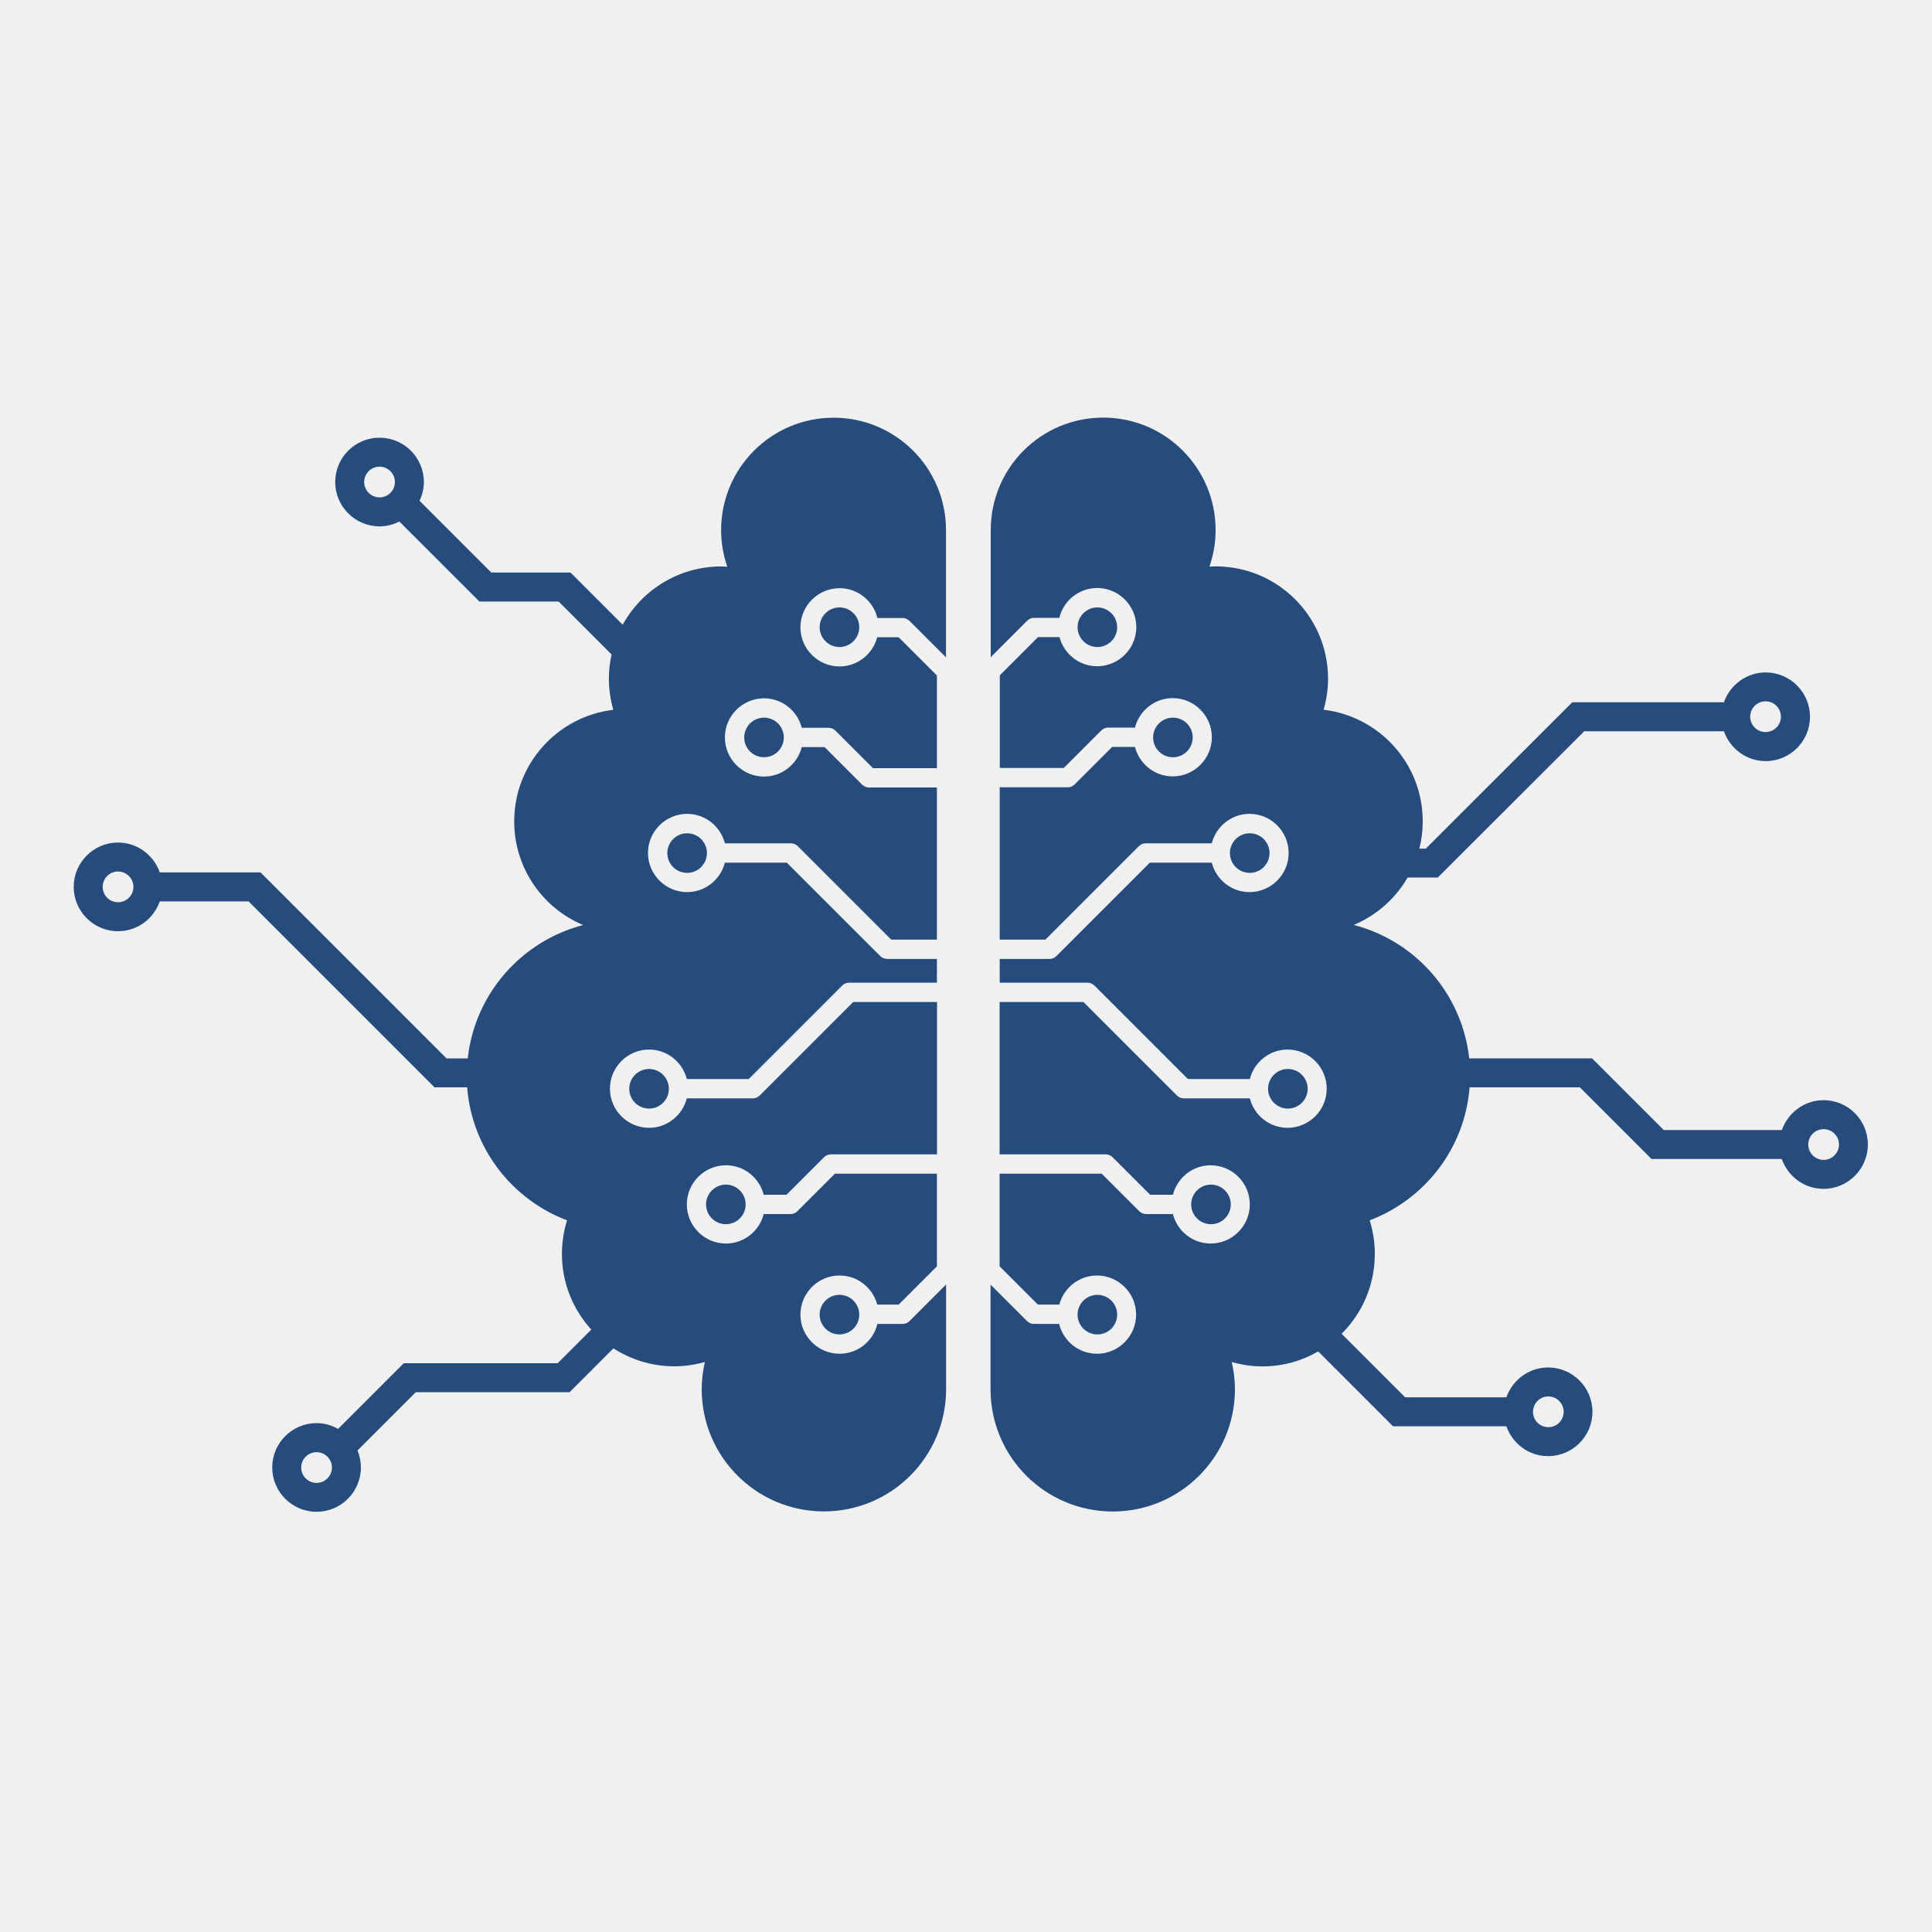
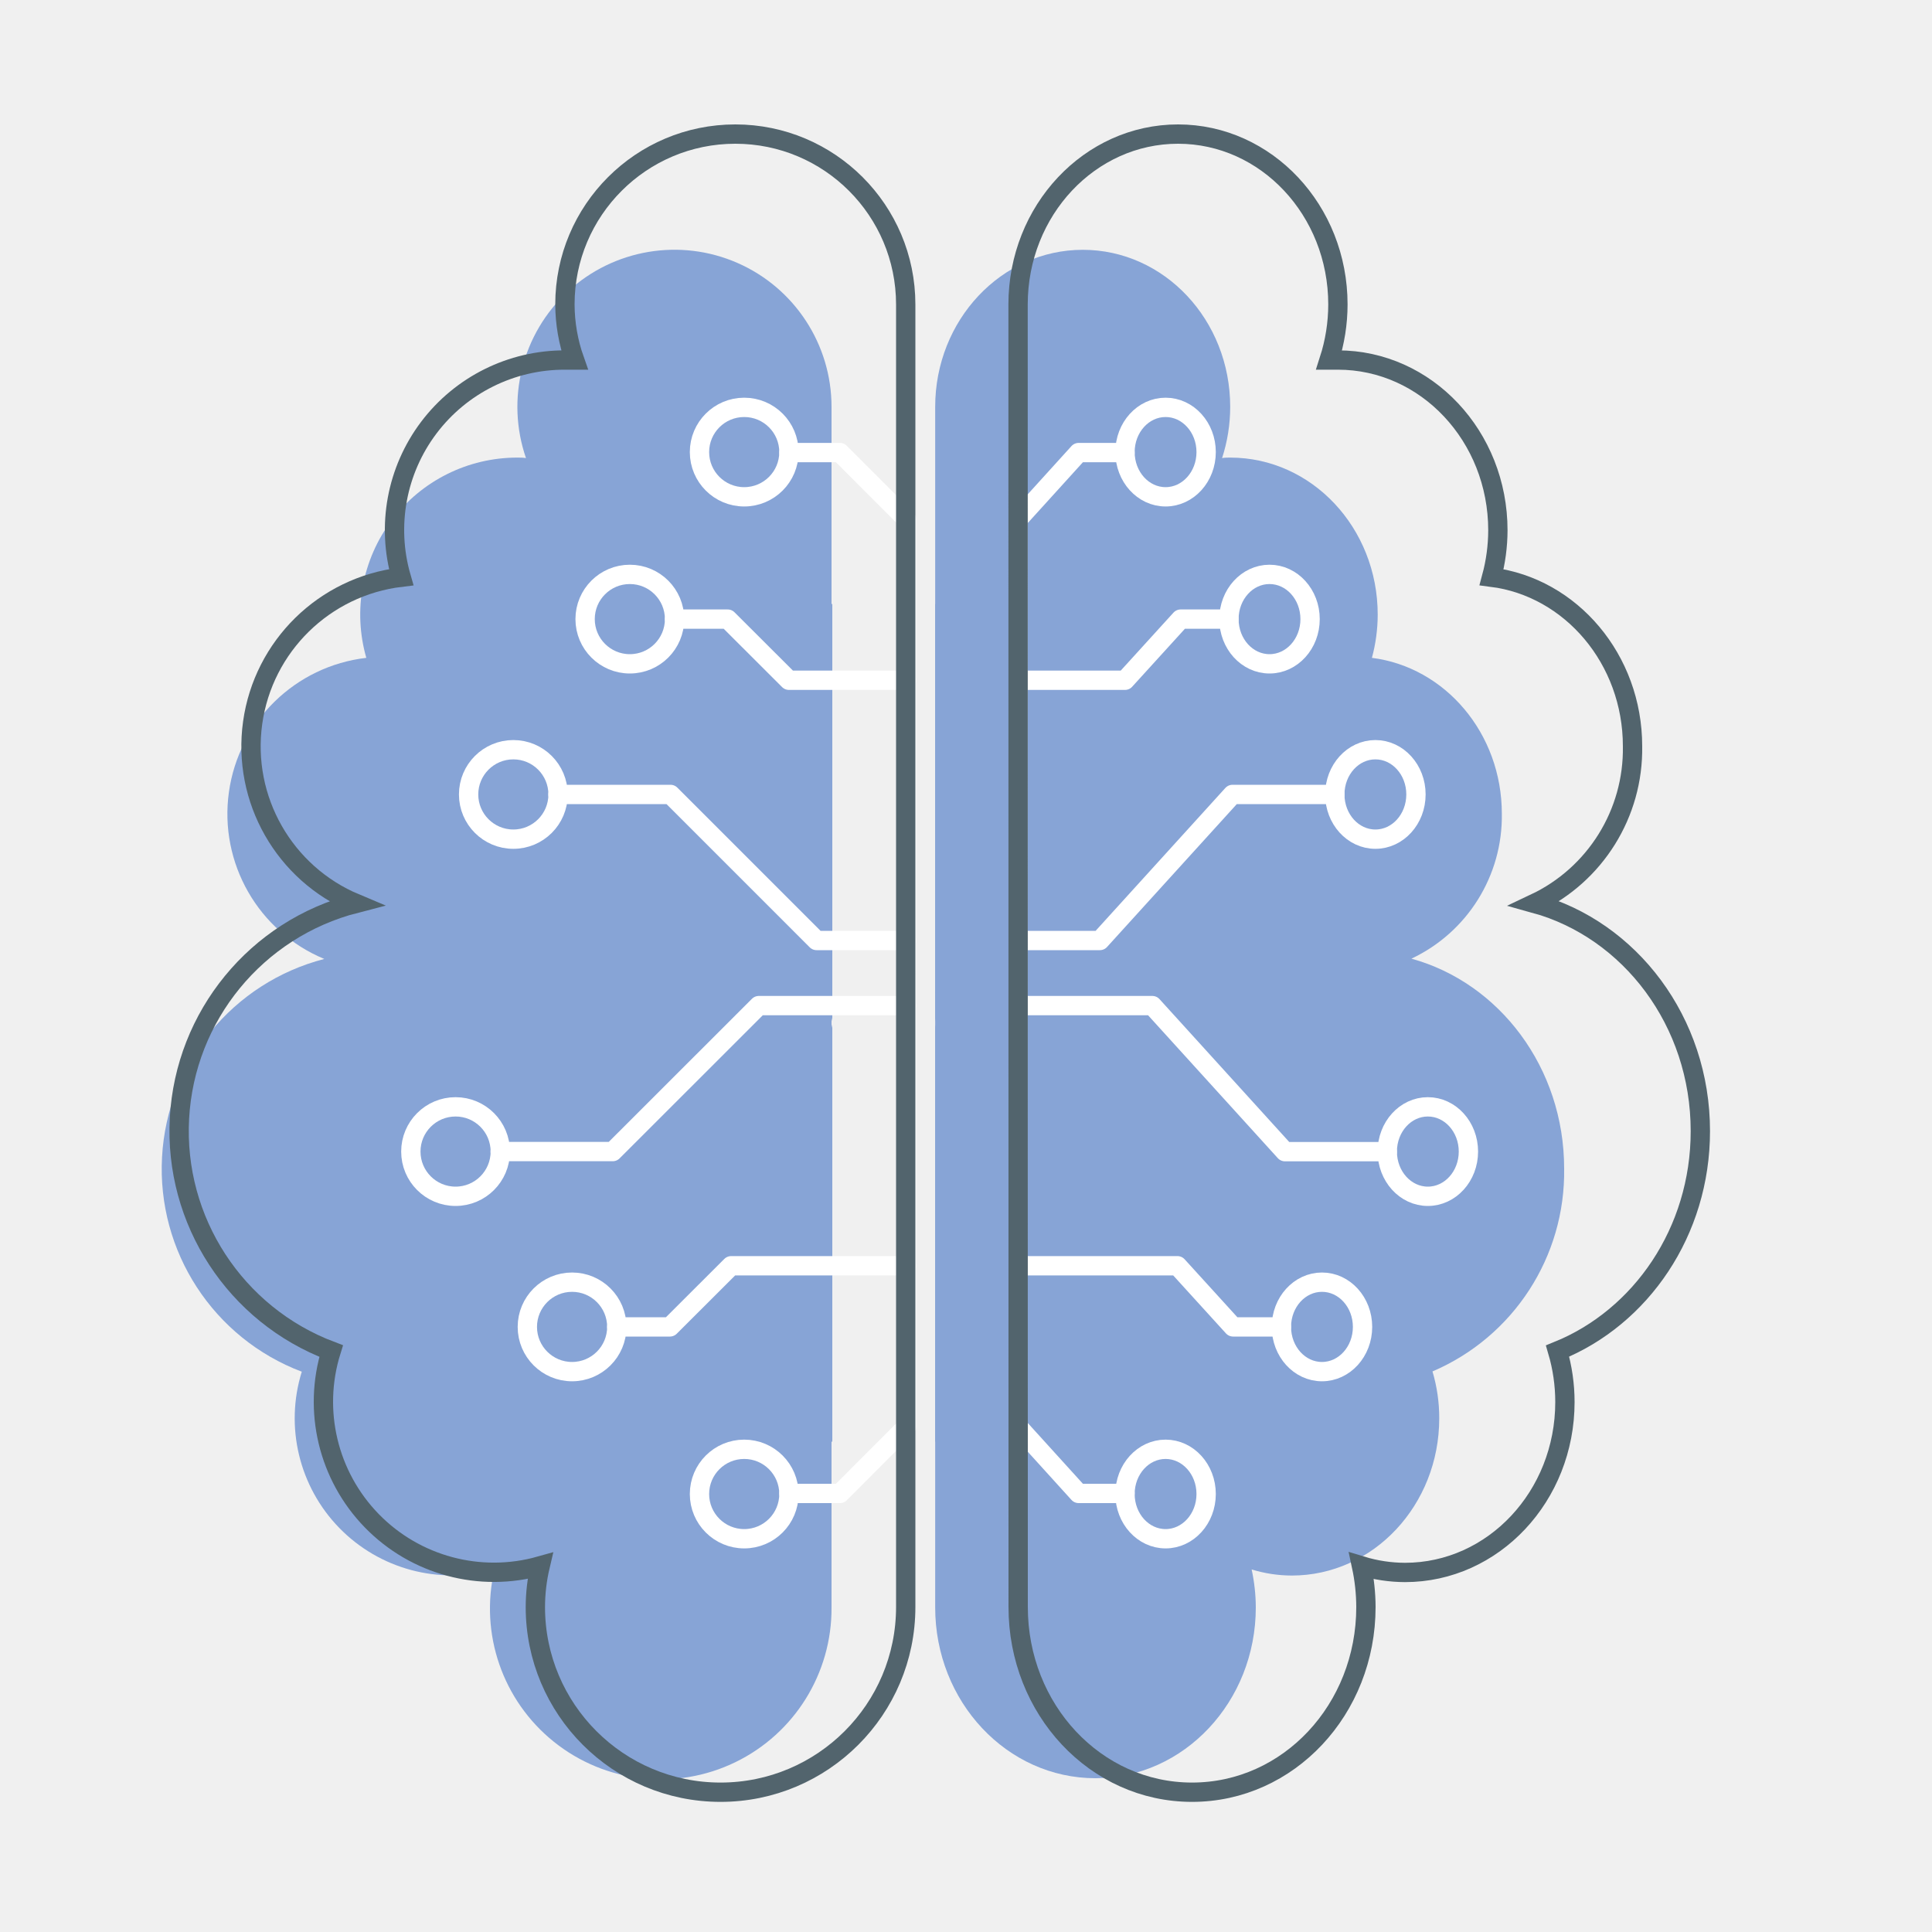
- <svg xmlns="http://www.w3.org/2000/svg" version="1.1" id="Ebene_1" x="0px" y="0px" viewBox="0 0 200 200" style="enable-background:new 0 0 200 200;" xml:space="preserve">
-   <style type="text/css">
- 	.st0{fill:#264C7E;}
- </style>
-   <g>
-     <path class="st0" d="M115.65,64.93c0-1.13-0.92-2.05-2.05-2.05c-1.13,0-2.05,0.92-2.05,2.05s0.92,2.05,2.05,2.05   C114.73,66.98,115.65,66.06,115.65,64.93z" />
-     <circle class="st0" cx="129.37" cy="88.31" r="2.05" />
-     <path class="st0" d="M123.47,76.34c0-1.13-0.92-2.05-2.05-2.05s-2.05,0.92-2.05,2.05s0.92,2.05,2.05,2.05   S123.47,77.47,123.47,76.34z" />
-     <path class="st0" d="M127.41,124.68c0-1.13-0.92-2.05-2.05-2.05c-1.13,0-2.05,0.92-2.05,2.05c0,1.13,0.92,2.05,2.05,2.05   C126.49,126.73,127.41,125.81,127.41,124.68z" />
-     <path class="st0" d="M135.37,112.71c0-1.13-0.92-2.05-2.05-2.05c-1.13,0-2.05,0.92-2.05,2.05c0,1.13,0.92,2.05,2.05,2.05   C134.45,114.76,135.37,113.84,135.37,112.71z" />
-     <path class="st0" d="M188.78,113.89c-2,0-3.69,1.3-4.32,3.09h-12.23l-7.42-7.42h-12.72c-0.73-6.7-5.57-12.16-11.95-13.81   c2.35-0.99,4.31-2.72,5.58-4.91h3.12L164,75.7h14.46c0.63,1.79,2.32,3.09,4.32,3.09c2.53,0,4.59-2.06,4.59-4.59   c0-2.53-2.06-4.59-4.59-4.59c-2,0-3.69,1.3-4.32,3.09h-15.7L147.6,87.85h-0.67c0.23-0.91,0.35-1.85,0.35-2.83   c0-5.96-4.48-10.86-10.26-11.55c0.29-1.02,0.46-2.09,0.46-3.2c0-6.43-5.21-11.64-11.64-11.64c-0.22,0-0.43,0.02-0.64,0.03   c0.41-1.19,0.64-2.46,0.64-3.79c0-6.43-5.21-11.64-11.64-11.64c-6.43,0-11.64,5.21-11.64,11.64v13.16l3.78-3.78   c0.19-0.19,0.44-0.29,0.71-0.29h2.61c0.43-1.77,2.02-3.09,3.92-3.09c2.23,0,4.05,1.82,4.05,4.05c0,2.23-1.82,4.05-4.05,4.05   c-1.87,0-3.44-1.28-3.9-3.02h-2.22l-3.96,3.96v9.59h6.62l3.89-3.89c0.19-0.19,0.44-0.29,0.71-0.29h2.77   c0.45-1.75,2.03-3.05,3.91-3.05c2.23,0,4.05,1.82,4.05,4.05c0,2.23-1.82,4.05-4.05,4.05c-1.89,0-3.46-1.3-3.91-3.05h-2.36   l-3.89,3.89c-0.19,0.19-0.44,0.29-0.71,0.29h-7.04v15.77h4.73l9.68-9.68c0.19-0.19,0.44-0.29,0.71-0.29h6.83   c0.45-1.75,2.03-3.05,3.91-3.05c2.23,0,4.05,1.82,4.05,4.05s-1.82,4.05-4.05,4.05c-1.89,0-3.46-1.3-3.91-3.05h-6.41l-9.68,9.68   c-0.19,0.19-0.44,0.29-0.71,0.29h-5.15v1.11c0,0.04-0.02,0.08-0.02,0.12c0,0.04,0.02,0.07,0.02,0.12v1.11h9.09   c0.27,0,0.52,0.11,0.71,0.29l9.68,9.68h6.41c0.45-1.75,2.03-3.05,3.91-3.05c2.23,0,4.05,1.82,4.05,4.05s-1.82,4.05-4.05,4.05   c-1.89,0-3.46-1.3-3.91-3.05h-6.83c-0.27,0-0.52-0.11-0.71-0.29l-9.68-9.68h-8.68v15.77h10.98c0.27,0,0.52,0.11,0.71,0.29   l3.89,3.89h2.36c0.45-1.75,2.02-3.05,3.91-3.05c2.23,0,4.05,1.82,4.05,4.05s-1.82,4.05-4.05,4.05c-1.89,0-3.46-1.3-3.91-3.05h-2.77   c-0.27,0-0.52-0.11-0.71-0.29l-3.89-3.89h-10.57v9.59l3.96,3.96h2.22c0.46-1.73,2.03-3.01,3.9-3.01c2.23,0,4.05,1.82,4.05,4.05   s-1.82,4.05-4.05,4.05c-1.9,0-3.49-1.32-3.92-3.09h-2.61c-0.27,0-0.52-0.11-0.71-0.29l-3.78-3.78v10.84   c0,6.98,5.66,12.65,12.65,12.65c6.98,0,12.65-5.66,12.65-12.65c0-0.97-0.12-1.91-0.33-2.82c1.01,0.28,2.07,0.45,3.17,0.45   c2.11,0,4.08-0.57,5.78-1.55l7.75,7.75h11.73c0.63,1.79,2.32,3.09,4.32,3.09c2.53,0,4.59-2.06,4.59-4.59s-2.06-4.59-4.59-4.59   c-2,0-3.69,1.3-4.32,3.09h-10.48l-6.58-6.58c2.13-2.11,3.44-5.03,3.44-8.26c0-1.21-0.19-2.38-0.53-3.48   c5.69-2.16,9.85-7.44,10.34-13.77h11.42l7.42,7.42h13.48c0.63,1.79,2.32,3.09,4.32,3.09c2.53,0,4.59-2.06,4.59-4.59   S191.31,113.89,188.78,113.89z M182.77,72.6c0.88,0,1.59,0.71,1.59,1.59s-0.71,1.59-1.59,1.59s-1.59-0.71-1.59-1.59   S181.9,72.6,182.77,72.6z M158.7,146.06c0.05-0.84,0.73-1.5,1.58-1.5c0.88,0,1.59,0.71,1.59,1.59s-0.71,1.59-1.59,1.59   c-0.85,0-1.54-0.67-1.58-1.5V146.06z M188.78,120.07c-0.88,0-1.59-0.71-1.59-1.59s0.71-1.59,1.59-1.59s1.59,0.71,1.59,1.59   S189.66,120.07,188.78,120.07z" />
-     <path class="st0" d="M113.6,138.14c1.13,0,2.05-0.92,2.05-2.05c0-1.13-0.92-2.05-2.05-2.05c-1.13,0-2.05,0.92-2.05,2.05   C111.55,137.22,112.47,138.14,113.6,138.14z" />
-   </g>
-   <g>
-     <path class="st0" d="M94.15,136.76c-0.19,0.19-0.44,0.29-0.71,0.29h-2.61c-0.43,1.77-2.02,3.09-3.92,3.09   c-2.23,0-4.05-1.82-4.05-4.05s1.82-4.05,4.05-4.05c1.87,0,3.44,1.28,3.9,3.01h2.22l3.96-3.96v-9.59H86.43l-3.89,3.89   c-0.19,0.19-0.44,0.29-0.71,0.29h-2.77c-0.45,1.75-2.03,3.05-3.91,3.05c-2.23,0-4.05-1.82-4.05-4.05s1.82-4.05,4.05-4.05   c1.89,0,3.46,1.3,3.91,3.05h2.36l3.89-3.89c0.19-0.19,0.44-0.29,0.71-0.29h10.98v-15.77h-8.68l-9.68,9.68   c-0.19,0.19-0.44,0.29-0.71,0.29H71.1c-0.45,1.75-2.03,3.05-3.91,3.05c-2.23,0-4.05-1.82-4.05-4.05s1.82-4.05,4.05-4.05   c1.89,0,3.46,1.3,3.91,3.05h6.41l9.68-9.68c0.19-0.19,0.44-0.29,0.71-0.29h9.09v-1.11c0-0.04,0.02-0.08,0.02-0.12   c0-0.04-0.02-0.07-0.02-0.12v-1.11h-5.15c-0.27,0-0.52-0.11-0.71-0.29l-9.68-9.68h-6.41c-0.45,1.75-2.03,3.05-3.91,3.05   c-2.23,0-4.05-1.82-4.05-4.05s1.82-4.05,4.05-4.05c1.89,0,3.46,1.3,3.91,3.05h6.83c0.27,0,0.52,0.11,0.71,0.29l9.68,9.68h4.73   V81.52h-7.03c-0.27,0-0.52-0.11-0.71-0.29l-3.89-3.89H83c-0.45,1.75-2.03,3.05-3.91,3.05c-2.23,0-4.05-1.82-4.05-4.05   c0-2.23,1.82-4.05,4.05-4.05c1.89,0,3.46,1.3,3.91,3.05h2.77c0.27,0,0.52,0.11,0.71,0.29l3.89,3.89h6.62v-9.59l-3.96-3.96h-2.22   c-0.46,1.73-2.03,3.02-3.9,3.02c-2.23,0-4.05-1.82-4.05-4.05c0-2.23,1.82-4.05,4.05-4.05c1.9,0,3.49,1.32,3.92,3.09h2.61   c0.27,0,0.52,0.11,0.71,0.29l3.78,3.78V54.88c0-6.43-5.21-11.64-11.64-11.64c-6.43,0-11.64,5.21-11.64,11.64   c0,1.33,0.23,2.6,0.64,3.79c-0.21-0.01-0.43-0.03-0.64-0.03c-4.39,0-8.21,2.44-10.19,6.03l-5.4-5.4h-8.2l-7.43-7.43   c0.28-0.59,0.45-1.25,0.45-1.94c0-2.53-2.06-4.59-4.59-4.59s-4.59,2.06-4.59,4.59c0,2.53,2.06,4.59,4.59,4.59   c0.74,0,1.43-0.19,2.05-0.5l8.29,8.28h8.2l5.48,5.48c-0.18,0.81-0.28,1.66-0.28,2.53c0,1.11,0.17,2.18,0.46,3.2   c-5.77,0.68-10.26,5.59-10.26,11.55c0,4.83,2.95,8.98,7.14,10.73c-6.38,1.65-11.22,7.11-11.95,13.81h-2.19L26.97,90.31H16.54   c-0.63-1.79-2.32-3.09-4.32-3.09c-2.53,0-4.59,2.06-4.59,4.59c0,2.53,2.06,4.59,4.59,4.59c2,0,3.69-1.3,4.32-3.09h9.19l19.25,19.25   h3.38c0.49,6.32,4.64,11.61,10.34,13.77c-0.34,1.1-0.53,2.27-0.53,3.48c0,3.02,1.16,5.76,3.04,7.83l-3.48,3.48H41.8l-6.8,6.8   c-0.66-0.37-1.42-0.6-2.23-0.6c-2.53,0-4.59,2.06-4.59,4.59s2.06,4.59,4.59,4.59c2.53,0,4.59-2.06,4.59-4.59   c0-0.62-0.13-1.22-0.35-1.76l6.03-6.03h15.92l4.54-4.54c1.82,1.17,3.98,1.86,6.3,1.86c1.1,0,2.16-0.16,3.17-0.45   c-0.21,0.91-0.33,1.85-0.33,2.82c0,6.98,5.66,12.65,12.65,12.65c6.98,0,12.65-5.66,12.65-12.65v-10.84L94.15,136.76z M39.29,51.49   c-0.88,0-1.59-0.71-1.59-1.59s0.71-1.59,1.59-1.59s1.59,0.71,1.59,1.59S40.17,51.49,39.29,51.49z M12.22,93.4   c-0.88,0-1.59-0.71-1.59-1.59s0.71-1.59,1.59-1.59s1.59,0.71,1.59,1.59S13.1,93.4,12.22,93.4z M32.77,153.51   c-0.88,0-1.59-0.71-1.59-1.59s0.71-1.59,1.59-1.59s1.59,0.71,1.59,1.59S33.64,153.51,32.77,153.51z" />
-     <path class="st0" d="M65.14,112.71c0,1.13,0.92,2.05,2.05,2.05s2.05-0.92,2.05-2.05c0-1.13-0.92-2.05-2.05-2.05   S65.14,111.58,65.14,112.71z" />
-     <path class="st0" d="M84.85,136.09c0,1.13,0.92,2.05,2.05,2.05s2.05-0.92,2.05-2.05c0-1.13-0.92-2.05-2.05-2.05   S84.85,134.96,84.85,136.09z" />
-     <path class="st0" d="M73.09,124.68c0,1.13,0.92,2.05,2.05,2.05s2.05-0.92,2.05-2.05c0-1.13-0.92-2.05-2.05-2.05   S73.09,123.55,73.09,124.68z" />
-     <path class="st0" d="M86.9,62.88c-1.13,0-2.05,0.92-2.05,2.05s0.92,2.05,2.05,2.05s2.05-0.92,2.05-2.05S88.04,62.88,86.9,62.88z" />
-     <path class="st0" d="M69.08,88.31c0,1.13,0.92,2.05,2.05,2.05s2.05-0.92,2.05-2.05s-0.92-2.05-2.05-2.05S69.08,87.18,69.08,88.31z" />
-     <path class="st0" d="M77.04,76.34c0,1.13,0.92,2.05,2.05,2.05s2.05-0.92,2.05-2.05s-0.92-2.05-2.05-2.05S77.04,75.21,77.04,76.34z" />
-   </g>
+ <svg xmlns="http://www.w3.org/2000/svg" id="Ebene_1" data-name="Ebene 1" viewBox="0 0 200 200">
+   <polyline points="107.01 56.21 102.59 56.21 96.81 62.57 96.81 105.72" style="fill:#87a4d6" />
+   <ellipse cx="110.89" cy="56.16" rx="3.87" ry="4.27" style="fill:#87a4d6" />
+   <ellipse cx="120.8" cy="72.1" rx="3.87" ry="4.27" style="fill:#87a4d6" />
+   <ellipse cx="130.91" cy="88.84" rx="3.87" ry="4.27" style="fill:#87a4d6" />
+   <polyline points="96.81 77.94 107.01 77.94 112.32 72.1 116.93 72.1" style="fill:#87a4d6" />
+   <polyline points="96.81 102.78 104.61 102.78 117.28 88.84 127.03 88.84" style="fill:#87a4d6" />
+   <polyline points="107.01 155.56 102.59 155.56 96.81 149.2 96.81 106.05" style="fill:#87a4d6" />
+   <ellipse cx="110.89" cy="155.61" rx="3.87" ry="4.27" style="fill:#87a4d6" />
+   <ellipse cx="125.81" cy="139.66" rx="3.87" ry="4.27" style="fill:#87a4d6" />
+   <ellipse cx="135.91" cy="122.93" rx="3.87" ry="4.27" style="fill:#87a4d6" />
+   <polyline points="96.81 133.82 112.02 133.82 117.32 139.66 121.94 139.66" style="fill:#87a4d6" />
+   <polyline points="96.81 108.99 109.62 108.99 122.28 122.93 132.04 122.93" style="fill:#87a4d6" />
+   <polyline points="74.93 56.21 79.8 56.21 86.16 62.57 86.16 105.72" style="fill:#87a4d6" />
+   <circle cx="70.66" cy="56.16" r="4.27" style="fill:#87a4d6" />
+   <circle cx="59.75" cy="72.1" r="4.27" style="fill:#87a4d6" />
+   <circle cx="48.62" cy="88.84" r="4.27" style="fill:#87a4d6" />
+   <polyline points="86.16 77.94 74.93 77.94 69.09 72.1 64.01 72.1" style="fill:#87a4d6" />
+   <polyline points="86.16 102.78 77.57 102.78 63.63 88.84 52.89 88.84" style="fill:#87a4d6" />
+   <polyline points="74.93 155.56 79.8 155.56 86.16 149.2 86.16 106.05" style="fill:#87a4d6" />
+   <circle cx="70.66" cy="155.61" r="4.27" style="fill:#87a4d6" />
+   <circle cx="54.23" cy="139.66" r="4.27" style="fill:#87a4d6" />
+   <circle cx="43.11" cy="122.93" r="4.27" style="fill:#87a4d6" />
+   <polyline points="86.16 133.82 69.42 133.82 63.58 139.66 58.5 139.66" style="fill:#87a4d6" />
+   <polyline points="86.16 108.99 72.06 108.99 58.12 122.93 47.38 122.93" style="fill:#87a4d6" />
+   <path d="M96.81,166.4c0,9.76,7.43,17.68,16.59,17.68S130,176.16,130,166.4a18.85,18.85,0,0,0-.43-3.93,14.3,14.3,0,0,0,4.16.63c8.43,0,15.26-7.29,15.26-16.27a16.9,16.9,0,0,0-.7-4.86,22.46,22.46,0,0,0,13.63-21c0-10.46-6.72-19.23-15.81-21.73a16.31,16.31,0,0,0,9.36-15c0-8.33-5.87-15.18-13.45-16.14a17.23,17.23,0,0,0,.6-4.47c0-9-6.84-16.26-15.27-16.26-.28,0-.56,0-.84.05a17.15,17.15,0,0,0,.84-5.3c0-9-6.83-16.26-15.26-16.26S96.81,33.14,96.81,42.12Z" style="fill:#87a4d6" />
+   <path d="M86.08,166.4a17.68,17.68,0,1,1-34.89-3.93A16.26,16.26,0,0,1,31.24,142a22.45,22.45,0,0,1,2.33-42.73A16.26,16.26,0,0,1,37.92,68.1,16.25,16.25,0,0,1,53.55,47.37c.3,0,.6,0,.9.05a16.26,16.26,0,1,1,31.63-5.3Z" style="fill:#87a4d6" />
+   <polyline points="116.46 46.85 111.66 46.85 105.4 53.75 105.4 100.55" style="fill:none;stroke:#fff;stroke-linecap:round;stroke-linejoin:round;stroke-width:2px" />
+   <ellipse cx="120.66" cy="46.8" rx="4.2" ry="4.63" style="fill:none;stroke:#fff;stroke-linecap:round;stroke-linejoin:round;stroke-width:2px" />
+   <ellipse cx="131.42" cy="64.09" rx="4.2" ry="4.63" style="fill:none;stroke:#fff;stroke-linecap:round;stroke-linejoin:round;stroke-width:2px" />
+   <ellipse cx="142.38" cy="82.24" rx="4.2" ry="4.63" style="fill:none;stroke:#fff;stroke-linecap:round;stroke-linejoin:round;stroke-width:2px" />
+   <polyline points="105.4 70.42 116.46 70.42 122.22 64.09 127.22 64.09" style="fill:none;stroke:#fff;stroke-linecap:round;stroke-linejoin:round;stroke-width:2px" />
+   <polyline points="105.4 97.36 113.86 97.36 127.59 82.24 138.18 82.24" style="fill:none;stroke:#fff;stroke-linecap:round;stroke-linejoin:round;stroke-width:2px" />
+   <polyline points="116.46 154.6 111.66 154.6 105.4 147.7 105.4 100.9" style="fill:none;stroke:#fff;stroke-linecap:round;stroke-linejoin:round;stroke-width:2px" />
+   <ellipse cx="120.66" cy="154.66" rx="4.2" ry="4.63" style="fill:none;stroke:#fff;stroke-linecap:round;stroke-linejoin:round;stroke-width:2px" />
+   <ellipse cx="136.85" cy="137.36" rx="4.2" ry="4.63" style="fill:none;stroke:#fff;stroke-linecap:round;stroke-linejoin:round;stroke-width:2px" />
+   <ellipse cx="147.81" cy="119.21" rx="4.2" ry="4.63" style="fill:none;stroke:#fff;stroke-linecap:round;stroke-linejoin:round;stroke-width:2px" />
+   <polyline points="105.4 131.03 121.89 131.03 127.65 137.36 132.65 137.36" style="fill:none;stroke:#fff;stroke-linecap:round;stroke-linejoin:round;stroke-width:2px" />
+   <polyline points="105.4 104.1 119.29 104.1 133.02 119.22 143.61 119.22" style="fill:none;stroke:#fff;stroke-linecap:round;stroke-linejoin:round;stroke-width:2px" />
+   <polyline points="81.67 46.85 86.95 46.85 93.84 53.75 93.84 100.55" style="fill:none;stroke:#fff;stroke-linecap:round;stroke-linejoin:round;stroke-width:2px" />
+   <circle cx="77.04" cy="46.8" r="4.63" style="fill:none;stroke:#fff;stroke-linecap:round;stroke-linejoin:round;stroke-width:2px" />
+   <circle cx="65.2" cy="64.09" r="4.63" style="fill:none;stroke:#fff;stroke-linecap:round;stroke-linejoin:round;stroke-width:2px" />
+   <circle cx="53.14" cy="82.24" r="4.63" style="fill:none;stroke:#fff;stroke-linecap:round;stroke-linejoin:round;stroke-width:2px" />
+   <polyline points="93.84 70.42 81.67 70.42 75.33 64.09 69.83 64.09" style="fill:none;stroke:#fff;stroke-linecap:round;stroke-linejoin:round;stroke-width:2px" />
+   <polyline points="93.84 97.36 84.53 97.36 69.41 82.24 57.76 82.24" style="fill:none;stroke:#fff;stroke-linecap:round;stroke-linejoin:round;stroke-width:2px" />
+   <polyline points="81.67 154.6 86.95 154.6 93.84 147.7 93.84 100.9" style="fill:none;stroke:#fff;stroke-linecap:round;stroke-linejoin:round;stroke-width:2px" />
+   <circle cx="77.04" cy="154.66" r="4.63" style="fill:none;stroke:#fff;stroke-linecap:round;stroke-linejoin:round;stroke-width:2px" />
+   <circle cx="59.22" cy="137.36" r="4.63" style="fill:none;stroke:#fff;stroke-linecap:round;stroke-linejoin:round;stroke-width:2px" />
+   <circle cx="47.16" cy="119.21" r="4.63" style="fill:none;stroke:#fff;stroke-linecap:round;stroke-linejoin:round;stroke-width:2px" />
+   <polyline points="93.84 131.03 75.69 131.03 69.35 137.36 63.85 137.36" style="fill:none;stroke:#fff;stroke-linecap:round;stroke-linejoin:round;stroke-width:2px" />
+   <polyline points="93.84 104.1 78.55 104.1 63.43 119.21 51.78 119.21" style="fill:none;stroke:#fff;stroke-linecap:round;stroke-linejoin:round;stroke-width:2px" />
+   <path d="M105.4,166.36c0,10.59,8,19.17,18,19.17s18-8.58,18-19.17a20.59,20.59,0,0,0-.46-4.26,15.61,15.61,0,0,0,4.5.68c9.15,0,16.56-7.9,16.56-17.64a18.72,18.72,0,0,0-.76-5.28c8.63-3.49,14.78-12.35,14.78-22.77,0-11.35-7.29-20.85-17.15-23.57A17.67,17.67,0,0,0,169,77.25c0-9-6.37-16.46-14.59-17.5a18.8,18.8,0,0,0,.65-4.85c0-9.74-7.41-17.63-16.56-17.63-.31,0-.61,0-.91,0a18.81,18.81,0,0,0,.91-5.75c0-9.74-7.41-17.64-16.55-17.64s-16.56,7.9-16.56,17.64Z" style="fill:none;stroke:#52646d;stroke-miterlimit:10;stroke-width:2px" />
+   <path d="M93.76,166.36a19.17,19.17,0,0,1-38.34,0,18.74,18.74,0,0,1,.5-4.26,17.65,17.65,0,0,1-21.64-22.24,24.34,24.34,0,0,1,2.53-46.34,17.63,17.63,0,0,1,4.72-33.77A17.6,17.6,0,0,1,58.48,37.27c.33,0,.65,0,1,0a17.44,17.44,0,0,1-1-5.75,17.64,17.64,0,1,1,35.28,0Z" style="fill:none;stroke:#52646d;stroke-miterlimit:10;stroke-width:2px" />
</svg>
